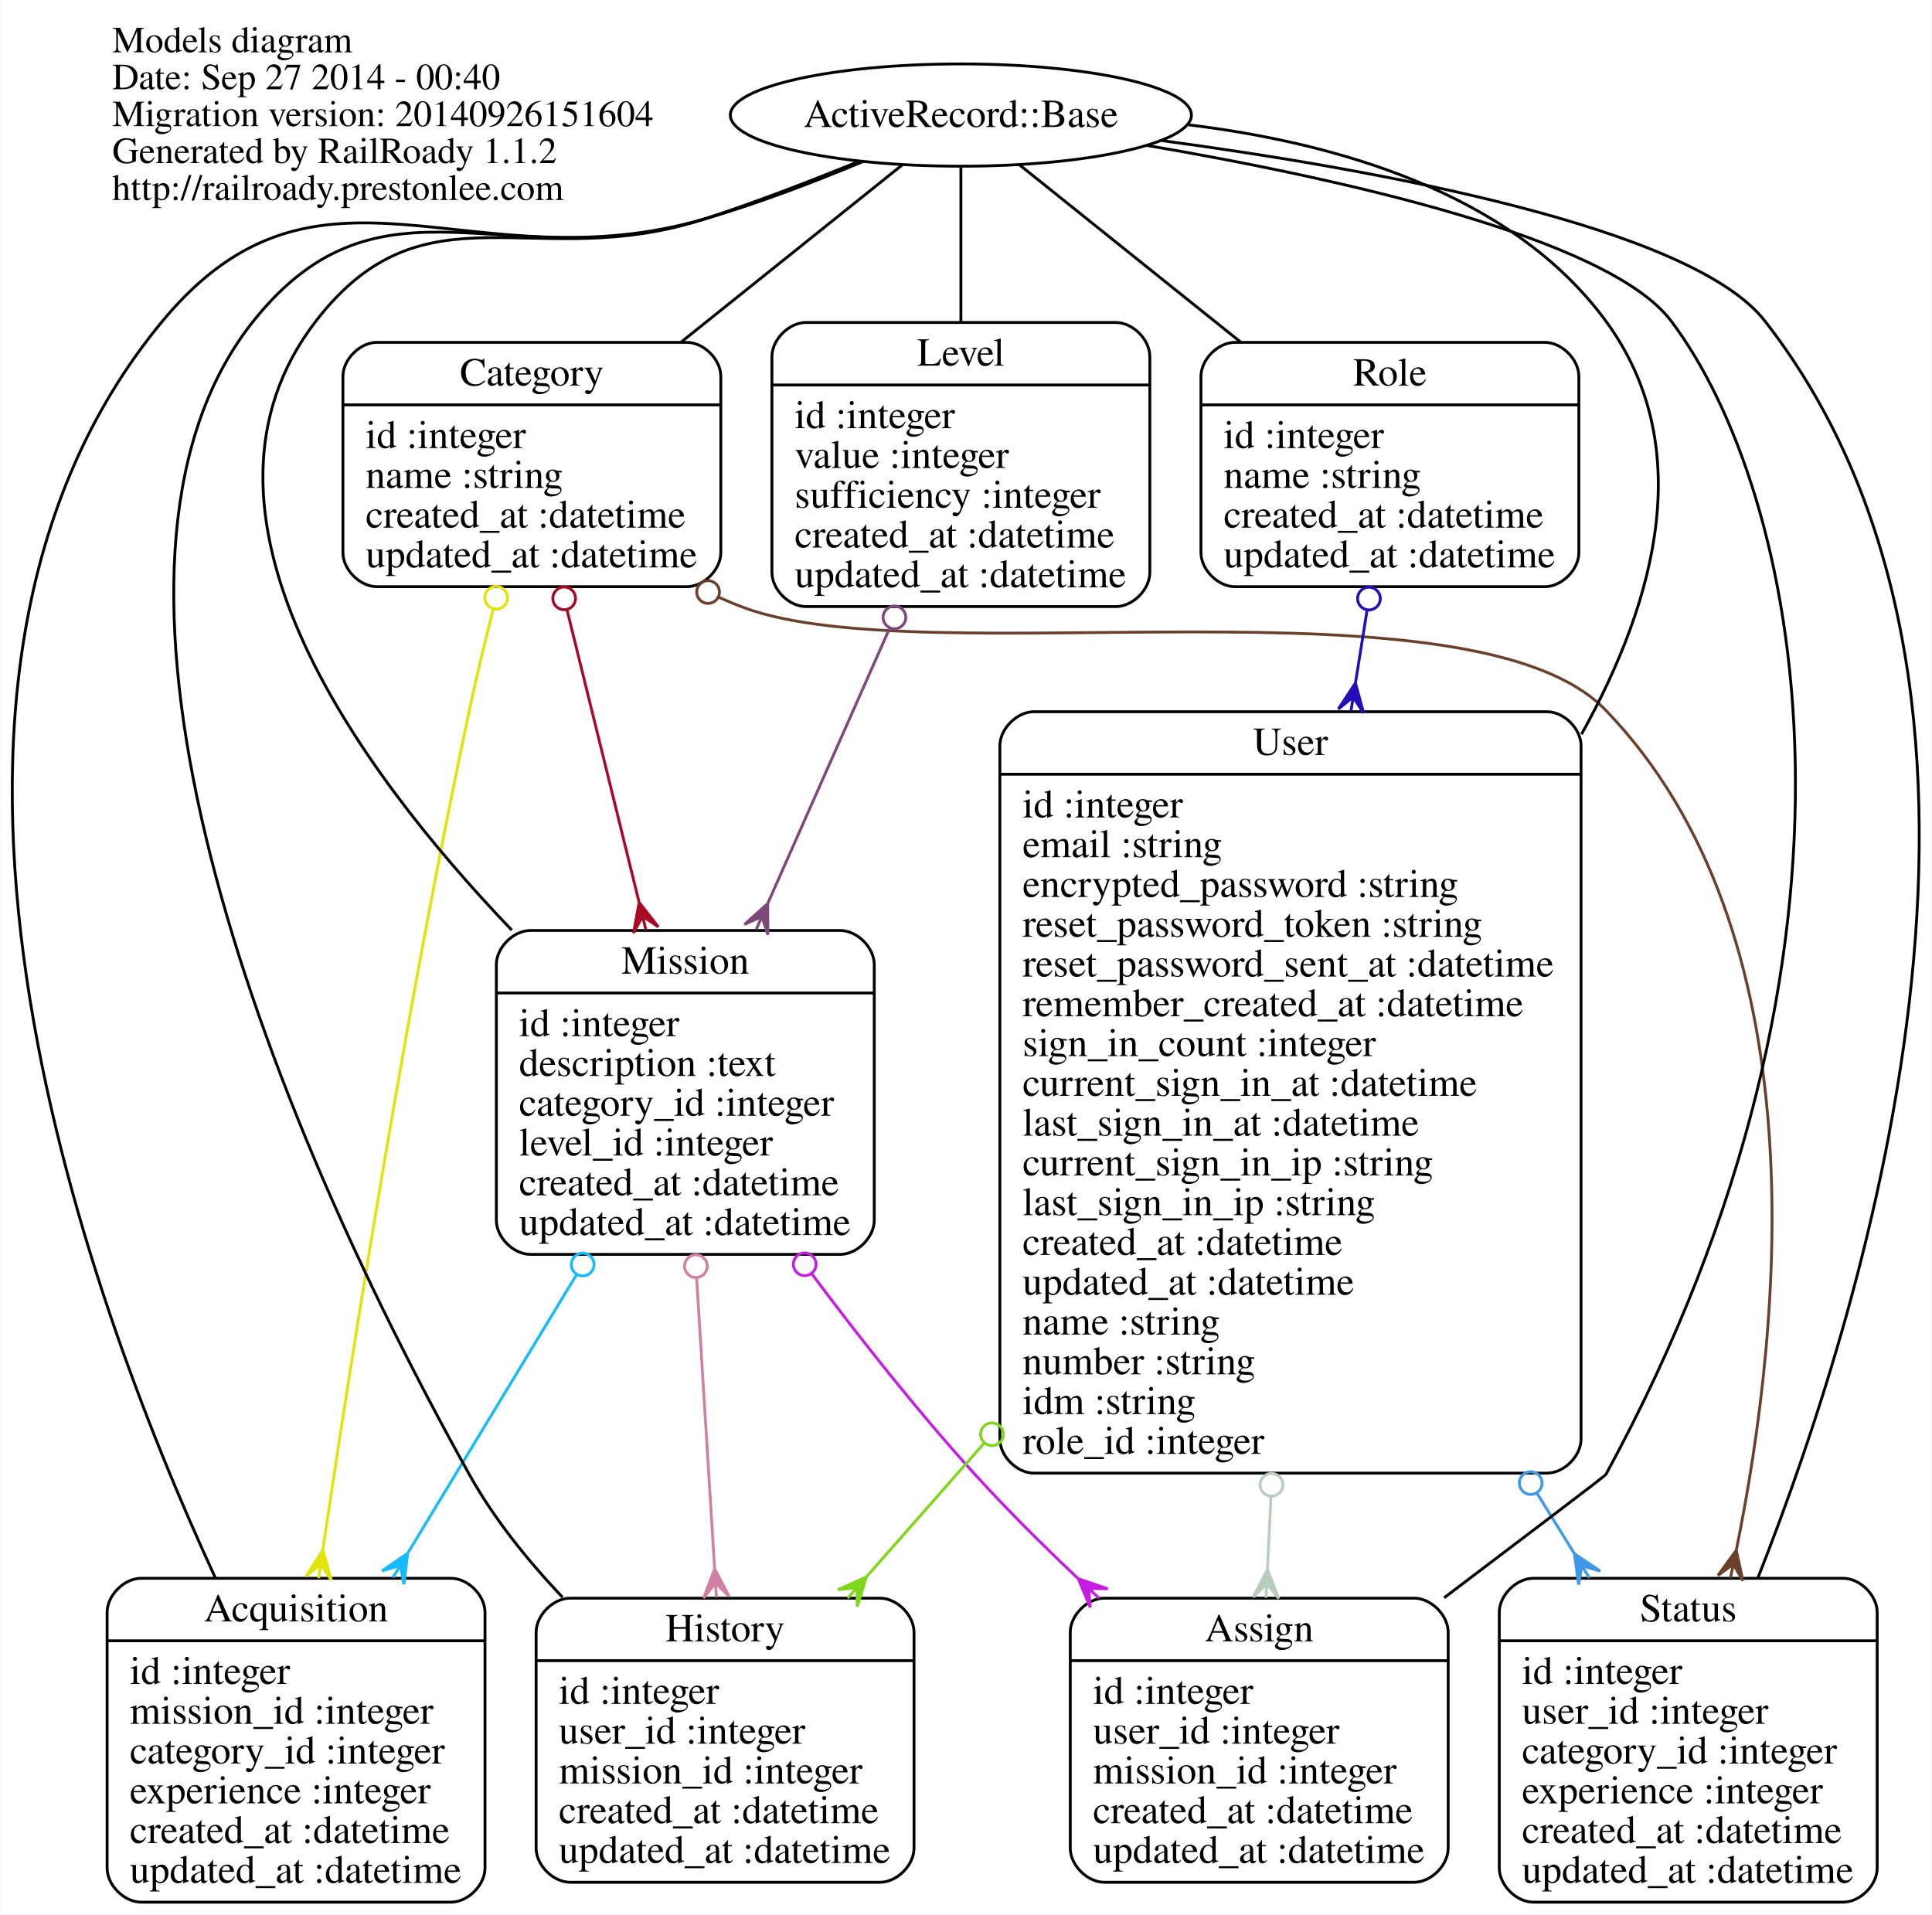
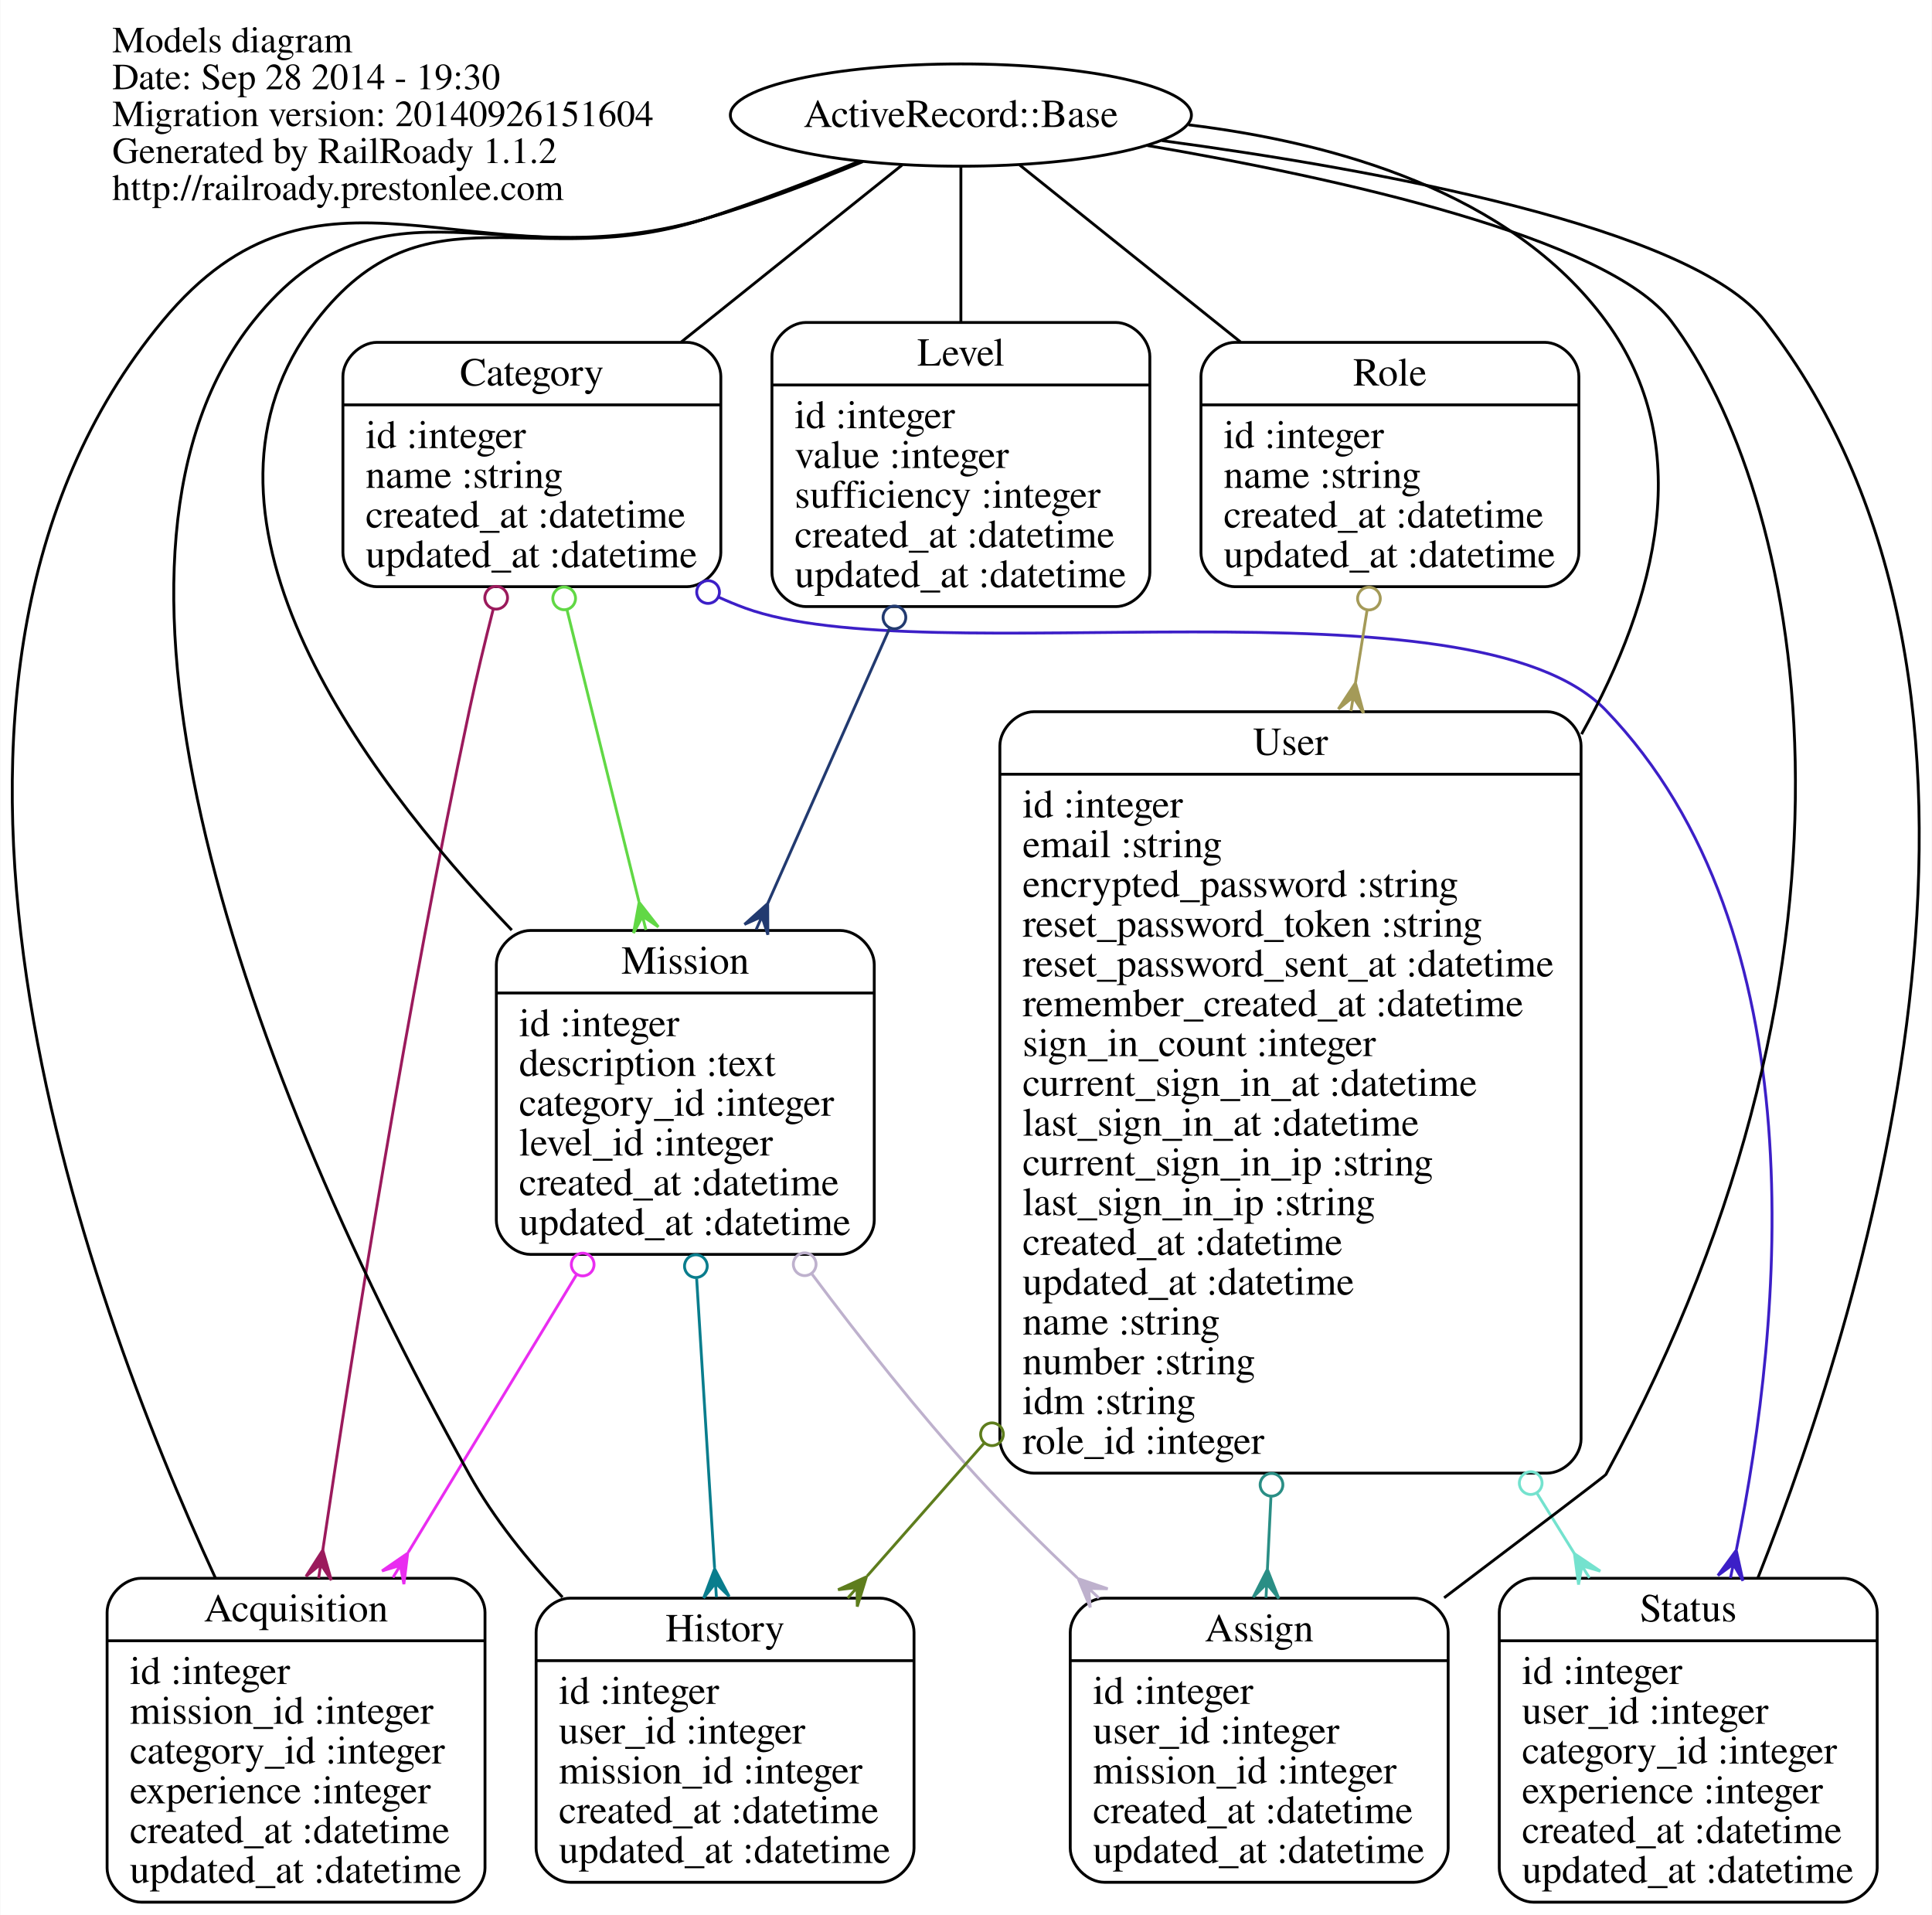
<svg xmlns="http://www.w3.org/2000/svg" width="680pt" height="674pt" viewBox="0.00 0.00 679.75 674.00">
  <g id="graph0" class="graph" transform="scale(1 1) rotate(0) translate(4 670)">
    <polygon fill="white" stroke="none" points="-4,4 -4,-670 675.746,-670 675.746,4 -4,4" />
    <g id="node1" class="node">
      <text text-anchor="start" x="35.388" y="-651.6" font-family="Times,serif" font-size="13.00">Models diagram</text>
-       <text text-anchor="start" x="35.388" y="-638.6" font-family="Times,serif" font-size="13.00">Date: Sep 27 2014 - 00:40</text>
+       <text text-anchor="start" x="35.388" y="-638.6" font-family="Times,serif" font-size="13.00">Date: Sep 28 2014 - 19:30</text>
      <text text-anchor="start" x="35.388" y="-625.6" font-family="Times,serif" font-size="13.00">Migration version: 20140926151604</text>
      <text text-anchor="start" x="35.388" y="-612.6" font-family="Times,serif" font-size="13.00">Generated by RailRoady 1.1.2</text>
      <text text-anchor="start" x="35.388" y="-599.6" font-family="Times,serif" font-size="13.00">http://railroady.prestonlee.com</text>
    </g>
    <g id="node2" class="node">
      <path fill="none" stroke="black" d="M45.571,-0.5C45.571,-0.5 154.581,-0.5 154.581,-0.5 160.581,-0.5 166.581,-6.5 166.581,-12.5 166.581,-12.5 166.581,-102.5 166.581,-102.5 166.581,-108.5 160.581,-114.5 154.581,-114.5 154.581,-114.5 45.571,-114.5 45.571,-114.5 39.571,-114.5 33.571,-108.5 33.571,-102.5 33.571,-102.5 33.571,-12.5 33.571,-12.5 33.571,-6.5 39.571,-0.5 45.571,-0.5" />
      <text text-anchor="middle" x="100.076" y="-99.3" font-family="Times,serif" font-size="14.00">Acquisition</text>
      <polyline fill="none" stroke="black" points="33.571,-92.5 166.581,-92.5 " />
      <text text-anchor="start" x="41.571" y="-77.3" font-family="Times,serif" font-size="14.00">id :integer</text>
      <text text-anchor="start" x="41.571" y="-63.3" font-family="Times,serif" font-size="14.00">mission_id :integer</text>
      <text text-anchor="start" x="41.571" y="-49.3" font-family="Times,serif" font-size="14.00">category_id :integer</text>
      <text text-anchor="start" x="41.571" y="-35.3" font-family="Times,serif" font-size="14.00">experience :integer</text>
      <text text-anchor="start" x="41.571" y="-21.3" font-family="Times,serif" font-size="14.00">created_at :datetime</text>
      <text text-anchor="start" x="41.571" y="-7.3" font-family="Times,serif" font-size="14.00">updated_at :datetime</text>
    </g>
    <g id="node3" class="node">
      <path fill="none" stroke="black" d="M384.571,-7.5C384.571,-7.5 493.581,-7.5 493.581,-7.5 499.581,-7.5 505.581,-13.5 505.581,-19.5 505.581,-19.5 505.581,-95.5 505.581,-95.5 505.581,-101.5 499.581,-107.5 493.581,-107.5 493.581,-107.5 384.571,-107.5 384.571,-107.5 378.571,-107.5 372.571,-101.5 372.571,-95.5 372.571,-95.5 372.571,-19.5 372.571,-19.5 372.571,-13.5 378.571,-7.5 384.571,-7.5" />
      <text text-anchor="middle" x="439.076" y="-92.3" font-family="Times,serif" font-size="14.00">Assign</text>
      <polyline fill="none" stroke="black" points="372.571,-85.5 505.581,-85.5 " />
      <text text-anchor="start" x="380.571" y="-70.3" font-family="Times,serif" font-size="14.00">id :integer</text>
      <text text-anchor="start" x="380.571" y="-56.3" font-family="Times,serif" font-size="14.00">user_id :integer</text>
      <text text-anchor="start" x="380.571" y="-42.3" font-family="Times,serif" font-size="14.00">mission_id :integer</text>
      <text text-anchor="start" x="380.571" y="-28.3" font-family="Times,serif" font-size="14.00">created_at :datetime</text>
      <text text-anchor="start" x="380.571" y="-14.3" font-family="Times,serif" font-size="14.00">updated_at :datetime</text>
    </g>
    <g id="node4" class="node">
      <path fill="none" stroke="black" d="M128.571,-463.5C128.571,-463.5 237.581,-463.5 237.581,-463.5 243.581,-463.5 249.581,-469.5 249.581,-475.5 249.581,-475.5 249.581,-537.5 249.581,-537.5 249.581,-543.5 243.581,-549.5 237.581,-549.5 237.581,-549.5 128.571,-549.5 128.571,-549.5 122.571,-549.5 116.571,-543.5 116.571,-537.5 116.571,-537.5 116.571,-475.5 116.571,-475.5 116.571,-469.5 122.571,-463.5 128.571,-463.5" />
      <text text-anchor="middle" x="183.076" y="-534.3" font-family="Times,serif" font-size="14.00">Category</text>
      <polyline fill="none" stroke="black" points="116.571,-527.5 249.581,-527.5 " />
      <text text-anchor="start" x="124.571" y="-512.3" font-family="Times,serif" font-size="14.00">id :integer</text>
      <text text-anchor="start" x="124.571" y="-498.3" font-family="Times,serif" font-size="14.00">name :string</text>
      <text text-anchor="start" x="124.571" y="-484.3" font-family="Times,serif" font-size="14.00">created_at :datetime</text>
      <text text-anchor="start" x="124.571" y="-470.3" font-family="Times,serif" font-size="14.00">updated_at :datetime</text>
    </g>
    <g id="edge4" class="edge">
-       <path fill="none" stroke="#e2e308" d="M169.471,-455.569C166.513,-443.939 163.536,-431.572 161.076,-420 139.267,-317.433 120.265,-197.16 109.489,-124.451" />
-       <ellipse fill="none" stroke="#e2e308" cx="170.512" cy="-459.61" rx="4" ry="4" />
-       <polygon fill="#e2e308" stroke="#e2e308" points="109.482,-124.407 112.475,-113.857 108.753,-119.46 108.024,-114.514 108.024,-114.514 108.024,-114.514 108.753,-119.46 103.572,-115.17 109.482,-124.407 109.482,-124.407" />
+       <path fill="none" stroke="#9b1a5c" d="M169.471,-455.569C166.513,-443.939 163.536,-431.572 161.076,-420 139.267,-317.433 120.265,-197.16 109.489,-124.451" />
+       <ellipse fill="none" stroke="#9b1a5c" cx="170.512" cy="-459.61" rx="4" ry="4" />
+       <polygon fill="#9b1a5c" stroke="#9b1a5c" points="109.482,-124.407 112.475,-113.857 108.753,-119.46 108.024,-114.514 108.024,-114.514 108.024,-114.514 108.753,-119.46 103.572,-115.17 109.482,-124.407 109.482,-124.407" />
    </g>
    <g id="node7" class="node">
      <path fill="none" stroke="black" d="M182.571,-228.5C182.571,-228.5 291.581,-228.5 291.581,-228.5 297.581,-228.5 303.581,-234.5 303.581,-240.5 303.581,-240.5 303.581,-330.5 303.581,-330.5 303.581,-336.5 297.581,-342.5 291.581,-342.5 291.581,-342.5 182.571,-342.5 182.571,-342.5 176.571,-342.5 170.571,-336.5 170.571,-330.5 170.571,-330.5 170.571,-240.5 170.571,-240.5 170.571,-234.5 176.571,-228.5 182.571,-228.5" />
      <text text-anchor="middle" x="237.076" y="-327.3" font-family="Times,serif" font-size="14.00">Mission</text>
      <polyline fill="none" stroke="black" points="170.571,-320.5 303.581,-320.5 " />
      <text text-anchor="start" x="178.571" y="-305.3" font-family="Times,serif" font-size="14.00">id :integer</text>
      <text text-anchor="start" x="178.571" y="-291.3" font-family="Times,serif" font-size="14.00">description :text</text>
      <text text-anchor="start" x="178.571" y="-277.3" font-family="Times,serif" font-size="14.00">category_id :integer</text>
      <text text-anchor="start" x="178.571" y="-263.3" font-family="Times,serif" font-size="14.00">level_id :integer</text>
      <text text-anchor="start" x="178.571" y="-249.3" font-family="Times,serif" font-size="14.00">created_at :datetime</text>
      <text text-anchor="start" x="178.571" y="-235.3" font-family="Times,serif" font-size="14.00">updated_at :datetime</text>
    </g>
    <g id="edge3" class="edge">
-       <path fill="none" stroke="#a80a26" d="M195.427,-455.409C202.937,-424.954 212.614,-385.705 220.751,-352.708" />
-       <ellipse fill="none" stroke="#a80a26" cx="194.445" cy="-459.391" rx="4" ry="4" />
-       <polygon fill="#a80a26" stroke="#a80a26" points="220.828,-352.394 227.591,-343.762 222.025,-347.539 223.222,-342.685 223.222,-342.685 223.222,-342.685 222.025,-347.539 218.853,-341.607 220.828,-352.394 220.828,-352.394" />
+       <path fill="none" stroke="#61d845" d="M195.427,-455.409C202.937,-424.954 212.614,-385.705 220.751,-352.708" />
+       <ellipse fill="none" stroke="#61d845" cx="194.445" cy="-459.391" rx="4" ry="4" />
+       <polygon fill="#61d845" stroke="#61d845" points="220.828,-352.394 227.591,-343.762 222.025,-347.539 223.222,-342.685 223.222,-342.685 223.222,-342.685 222.025,-347.539 218.853,-341.607 220.828,-352.394 220.828,-352.394" />
    </g>
    <g id="node9" class="node">
      <path fill="none" stroke="black" d="M535.571,-0.5C535.571,-0.5 644.581,-0.5 644.581,-0.5 650.581,-0.5 656.581,-6.5 656.581,-12.5 656.581,-12.5 656.581,-102.5 656.581,-102.5 656.581,-108.5 650.581,-114.5 644.581,-114.5 644.581,-114.5 535.571,-114.5 535.571,-114.5 529.571,-114.5 523.571,-108.5 523.571,-102.5 523.571,-102.5 523.571,-12.5 523.571,-12.5 523.571,-6.5 529.571,-0.5 535.571,-0.5" />
      <text text-anchor="middle" x="590.076" y="-99.3" font-family="Times,serif" font-size="14.00">Status</text>
      <polyline fill="none" stroke="black" points="523.571,-92.5 656.581,-92.5 " />
      <text text-anchor="start" x="531.571" y="-77.3" font-family="Times,serif" font-size="14.00">id :integer</text>
      <text text-anchor="start" x="531.571" y="-63.3" font-family="Times,serif" font-size="14.00">user_id :integer</text>
      <text text-anchor="start" x="531.571" y="-49.3" font-family="Times,serif" font-size="14.00">category_id :integer</text>
      <text text-anchor="start" x="531.571" y="-35.3" font-family="Times,serif" font-size="14.00">experience :integer</text>
      <text text-anchor="start" x="531.571" y="-21.3" font-family="Times,serif" font-size="14.00">created_at :datetime</text>
      <text text-anchor="start" x="531.571" y="-7.3" font-family="Times,serif" font-size="14.00">updated_at :datetime</text>
    </g>
    <g id="edge5" class="edge">
-       <path fill="none" stroke="#6a3f2c" d="M248.703,-459.866C251.813,-458.446 254.944,-457.146 258.076,-456 321.753,-432.697 514.054,-468.854 561.076,-420 636.13,-342.022 623.466,-205.771 607.044,-124.664" />
-       <ellipse fill="none" stroke="#6a3f2c" cx="245.092" cy="-461.627" rx="4" ry="4" />
-       <polygon fill="#6a3f2c" stroke="#6a3f2c" points="606.979,-124.355 609.327,-113.644 605.951,-119.462 604.923,-114.569 604.923,-114.569 604.923,-114.569 605.951,-119.462 600.519,-115.494 606.979,-124.355 606.979,-124.355" />
+       <path fill="none" stroke="#3c1fc7" d="M248.703,-459.866C251.813,-458.446 254.944,-457.146 258.076,-456 321.753,-432.697 514.054,-468.854 561.076,-420 636.13,-342.022 623.466,-205.771 607.044,-124.664" />
+       <ellipse fill="none" stroke="#3c1fc7" cx="245.092" cy="-461.627" rx="4" ry="4" />
+       <polygon fill="#3c1fc7" stroke="#3c1fc7" points="606.979,-124.355 609.327,-113.644 605.951,-119.462 604.923,-114.569 604.923,-114.569 604.923,-114.569 605.951,-119.462 600.519,-115.494 606.979,-124.355 606.979,-124.355" />
    </g>
    <g id="node5" class="node">
      <path fill="none" stroke="black" d="M196.571,-7.5C196.571,-7.5 305.581,-7.5 305.581,-7.5 311.581,-7.5 317.581,-13.5 317.581,-19.5 317.581,-19.5 317.581,-95.5 317.581,-95.5 317.581,-101.5 311.581,-107.5 305.581,-107.5 305.581,-107.5 196.571,-107.5 196.571,-107.5 190.571,-107.5 184.571,-101.5 184.571,-95.5 184.571,-95.5 184.571,-19.5 184.571,-19.5 184.571,-13.5 190.571,-7.5 196.571,-7.5" />
      <text text-anchor="middle" x="251.076" y="-92.3" font-family="Times,serif" font-size="14.00">History</text>
      <polyline fill="none" stroke="black" points="184.571,-85.5 317.581,-85.5 " />
      <text text-anchor="start" x="192.571" y="-70.3" font-family="Times,serif" font-size="14.00">id :integer</text>
      <text text-anchor="start" x="192.571" y="-56.3" font-family="Times,serif" font-size="14.00">user_id :integer</text>
      <text text-anchor="start" x="192.571" y="-42.3" font-family="Times,serif" font-size="14.00">mission_id :integer</text>
      <text text-anchor="start" x="192.571" y="-28.3" font-family="Times,serif" font-size="14.00">created_at :datetime</text>
      <text text-anchor="start" x="192.571" y="-14.3" font-family="Times,serif" font-size="14.00">updated_at :datetime</text>
    </g>
    <g id="node6" class="node">
      <path fill="none" stroke="black" d="M279.571,-456.5C279.571,-456.5 388.581,-456.5 388.581,-456.5 394.581,-456.5 400.581,-462.5 400.581,-468.5 400.581,-468.5 400.581,-544.5 400.581,-544.5 400.581,-550.5 394.581,-556.5 388.581,-556.5 388.581,-556.5 279.571,-556.5 279.571,-556.5 273.571,-556.5 267.571,-550.5 267.571,-544.5 267.571,-544.5 267.571,-468.5 267.571,-468.5 267.571,-462.5 273.571,-456.5 279.571,-456.5" />
      <text text-anchor="middle" x="334.076" y="-541.3" font-family="Times,serif" font-size="14.00">Level</text>
      <polyline fill="none" stroke="black" points="267.571,-534.5 400.581,-534.5 " />
      <text text-anchor="start" x="275.571" y="-519.3" font-family="Times,serif" font-size="14.00">id :integer</text>
      <text text-anchor="start" x="275.571" y="-505.3" font-family="Times,serif" font-size="14.00">value :integer</text>
      <text text-anchor="start" x="275.571" y="-491.3" font-family="Times,serif" font-size="14.00">sufficiency :integer</text>
      <text text-anchor="start" x="275.571" y="-477.3" font-family="Times,serif" font-size="14.00">created_at :datetime</text>
      <text text-anchor="start" x="275.571" y="-463.3" font-family="Times,serif" font-size="14.00">updated_at :datetime</text>
    </g>
    <g id="edge8" class="edge">
-       <path fill="none" stroke="#7f487b" d="M308.909,-448.68C295.828,-419.147 279.774,-382.902 266.163,-352.172" />
-       <ellipse fill="none" stroke="#7f487b" cx="310.687" cy="-452.695" rx="4" ry="4" />
-       <polygon fill="#7f487b" stroke="#7f487b" points="266.074,-351.969 266.138,-341.003 264.049,-347.397 262.024,-342.826 262.024,-342.826 262.024,-342.826 264.049,-347.397 257.909,-344.648 266.074,-351.969 266.074,-351.969" />
+       <path fill="none" stroke="#223a70" d="M308.909,-448.68C295.828,-419.147 279.774,-382.902 266.163,-352.172" />
+       <ellipse fill="none" stroke="#223a70" cx="310.687" cy="-452.695" rx="4" ry="4" />
+       <polygon fill="#223a70" stroke="#223a70" points="266.074,-351.969 266.138,-341.003 264.049,-347.397 262.024,-342.826 262.024,-342.826 262.024,-342.826 264.049,-347.397 257.909,-344.648 266.074,-351.969 266.074,-351.969" />
    </g>
    <g id="edge10" class="edge">
-       <path fill="none" stroke="#16bbfc" d="M198.777,-221.321C180.317,-190.869 158.198,-154.381 139.583,-123.672" />
-       <ellipse fill="none" stroke="#16bbfc" cx="200.961" cy="-224.924" rx="4" ry="4" />
-       <polygon fill="#16bbfc" stroke="#16bbfc" points="139.363,-123.31 138.028,-112.426 136.771,-119.034 134.179,-114.758 134.179,-114.758 134.179,-114.758 136.771,-119.034 130.331,-117.091 139.363,-123.31 139.363,-123.31" />
+       <path fill="none" stroke="#e92df0" d="M198.777,-221.321C180.317,-190.869 158.198,-154.381 139.583,-123.672" />
+       <ellipse fill="none" stroke="#e92df0" cx="200.961" cy="-224.924" rx="4" ry="4" />
+       <polygon fill="#e92df0" stroke="#e92df0" points="139.363,-123.31 138.028,-112.426 136.771,-119.034 134.179,-114.758 134.179,-114.758 134.179,-114.758 136.771,-119.034 130.331,-117.091 139.363,-123.31 139.363,-123.31" />
    </g>
    <g id="edge12" class="edge">
-       <path fill="none" stroke="#c61ce4" d="M281.693,-221.537C298.815,-198.634 319.063,-172.989 339.076,-151 350.215,-138.761 362.736,-126.302 375.052,-114.657" />
-       <ellipse fill="none" stroke="#c61ce4" cx="279.102" cy="-225.022" rx="4" ry="4" />
-       <polygon fill="#c61ce4" stroke="#c61ce4" points="375.377,-114.353 385.754,-110.807 379.028,-110.937 382.679,-107.52 382.679,-107.52 382.679,-107.52 379.028,-110.937 379.605,-104.234 375.377,-114.353 375.377,-114.353" />
+       <path fill="none" stroke="#beb1cd" d="M281.693,-221.537C298.815,-198.634 319.063,-172.989 339.076,-151 350.215,-138.761 362.736,-126.302 375.052,-114.657" />
+       <ellipse fill="none" stroke="#beb1cd" cx="279.102" cy="-225.022" rx="4" ry="4" />
+       <polygon fill="#beb1cd" stroke="#beb1cd" points="375.377,-114.353 385.754,-110.807 379.028,-110.937 382.679,-107.52 382.679,-107.52 382.679,-107.52 379.028,-110.937 379.605,-104.234 375.377,-114.353 375.377,-114.353" />
    </g>
    <g id="edge11" class="edge">
-       <path fill="none" stroke="#d080a3" d="M241.075,-219.935C243.059,-187.914 245.439,-149.492 247.38,-118.166" />
-       <ellipse fill="none" stroke="#d080a3" cx="240.802" cy="-224.352" rx="4" ry="4" />
-       <polygon fill="#d080a3" stroke="#d080a3" points="247.401,-117.815 252.511,-108.113 247.711,-112.825 248.02,-107.834 248.02,-107.834 248.02,-107.834 247.711,-112.825 243.528,-107.556 247.401,-117.815 247.401,-117.815" />
+       <path fill="none" stroke="#097d8d" d="M241.075,-219.935C243.059,-187.914 245.439,-149.492 247.38,-118.166" />
+       <ellipse fill="none" stroke="#097d8d" cx="240.802" cy="-224.352" rx="4" ry="4" />
+       <polygon fill="#097d8d" stroke="#097d8d" points="247.401,-117.815 252.511,-108.113 247.711,-112.825 248.02,-107.834 248.02,-107.834 248.02,-107.834 247.711,-112.825 243.528,-107.556 247.401,-117.815 247.401,-117.815" />
    </g>
    <g id="node8" class="node">
      <path fill="none" stroke="black" d="M430.571,-463.5C430.571,-463.5 539.581,-463.5 539.581,-463.5 545.581,-463.5 551.581,-469.5 551.581,-475.5 551.581,-475.5 551.581,-537.5 551.581,-537.5 551.581,-543.5 545.581,-549.5 539.581,-549.5 539.581,-549.5 430.571,-549.5 430.571,-549.5 424.571,-549.5 418.571,-543.5 418.571,-537.5 418.571,-537.5 418.571,-475.5 418.571,-475.5 418.571,-469.5 424.571,-463.5 430.571,-463.5" />
      <text text-anchor="middle" x="485.076" y="-534.3" font-family="Times,serif" font-size="14.00">Role</text>
      <polyline fill="none" stroke="black" points="418.571,-527.5 551.581,-527.5 " />
      <text text-anchor="start" x="426.571" y="-512.3" font-family="Times,serif" font-size="14.00">id :integer</text>
      <text text-anchor="start" x="426.571" y="-498.3" font-family="Times,serif" font-size="14.00">name :string</text>
      <text text-anchor="start" x="426.571" y="-484.3" font-family="Times,serif" font-size="14.00">created_at :datetime</text>
      <text text-anchor="start" x="426.571" y="-470.3" font-family="Times,serif" font-size="14.00">updated_at :datetime</text>
    </g>
    <g id="node10" class="node">
      <path fill="none" stroke="black" d="M359.798,-151.5C359.798,-151.5 540.354,-151.5 540.354,-151.5 546.354,-151.5 552.354,-157.5 552.354,-163.5 552.354,-163.5 552.354,-407.5 552.354,-407.5 552.354,-413.5 546.354,-419.5 540.354,-419.5 540.354,-419.5 359.798,-419.5 359.798,-419.5 353.798,-419.5 347.798,-413.5 347.798,-407.5 347.798,-407.5 347.798,-163.5 347.798,-163.5 347.798,-157.5 353.798,-151.5 359.798,-151.5" />
      <text text-anchor="middle" x="450.076" y="-404.3" font-family="Times,serif" font-size="14.00">User</text>
      <polyline fill="none" stroke="black" points="347.798,-397.5 552.354,-397.5 " />
      <text text-anchor="start" x="355.798" y="-382.3" font-family="Times,serif" font-size="14.00">id :integer</text>
      <text text-anchor="start" x="355.798" y="-368.3" font-family="Times,serif" font-size="14.00">email :string</text>
      <text text-anchor="start" x="355.798" y="-354.3" font-family="Times,serif" font-size="14.00">encrypted_password :string</text>
      <text text-anchor="start" x="355.798" y="-340.3" font-family="Times,serif" font-size="14.00">reset_password_token :string</text>
      <text text-anchor="start" x="355.798" y="-326.3" font-family="Times,serif" font-size="14.00">reset_password_sent_at :datetime</text>
      <text text-anchor="start" x="355.798" y="-312.3" font-family="Times,serif" font-size="14.00">remember_created_at :datetime</text>
      <text text-anchor="start" x="355.798" y="-298.3" font-family="Times,serif" font-size="14.00">sign_in_count :integer</text>
      <text text-anchor="start" x="355.798" y="-284.3" font-family="Times,serif" font-size="14.00">current_sign_in_at :datetime</text>
      <text text-anchor="start" x="355.798" y="-270.3" font-family="Times,serif" font-size="14.00">last_sign_in_at :datetime</text>
      <text text-anchor="start" x="355.798" y="-256.3" font-family="Times,serif" font-size="14.00">current_sign_in_ip :string</text>
      <text text-anchor="start" x="355.798" y="-242.3" font-family="Times,serif" font-size="14.00">last_sign_in_ip :string</text>
      <text text-anchor="start" x="355.798" y="-228.3" font-family="Times,serif" font-size="14.00">created_at :datetime</text>
      <text text-anchor="start" x="355.798" y="-214.3" font-family="Times,serif" font-size="14.00">updated_at :datetime</text>
      <text text-anchor="start" x="355.798" y="-200.3" font-family="Times,serif" font-size="14.00">name :string</text>
      <text text-anchor="start" x="355.798" y="-186.3" font-family="Times,serif" font-size="14.00">number :string</text>
      <text text-anchor="start" x="355.798" y="-172.3" font-family="Times,serif" font-size="14.00">idm :string</text>
      <text text-anchor="start" x="355.798" y="-158.3" font-family="Times,serif" font-size="14.00">role_id :integer</text>
    </g>
    <g id="edge14" class="edge">
-       <path fill="none" stroke="#220db9" d="M477.03,-455.156C475.762,-447.224 474.4,-438.7 472.986,-429.849" />
-       <ellipse fill="none" stroke="#220db9" cx="477.696" cy="-459.325" rx="4" ry="4" />
-       <polygon fill="#220db9" stroke="#220db9" points="472.947,-429.606 475.812,-419.021 472.158,-424.668 471.369,-419.731 471.369,-419.731 471.369,-419.731 472.158,-424.668 466.925,-420.441 472.947,-429.606 472.947,-429.606" />
+       <path fill="none" stroke="#a49a58" d="M477.03,-455.156C475.762,-447.224 474.4,-438.7 472.986,-429.849" />
+       <ellipse fill="none" stroke="#a49a58" cx="477.696" cy="-459.325" rx="4" ry="4" />
+       <polygon fill="#a49a58" stroke="#a49a58" points="472.947,-429.606 475.812,-419.021 472.158,-424.668 471.369,-419.731 471.369,-419.731 471.369,-419.731 472.158,-424.668 466.925,-420.441 472.947,-429.606 472.947,-429.606" />
    </g>
    <g id="edge19" class="edge">
-       <path fill="none" stroke="#b9cdbf" d="M443.193,-143.091C442.769,-134.366 442.356,-125.883 441.966,-117.869" />
-       <ellipse fill="none" stroke="#b9cdbf" cx="443.403" cy="-147.406" rx="4" ry="4" />
-       <polygon fill="#b9cdbf" stroke="#b9cdbf" points="441.953,-117.611 445.961,-107.404 441.71,-112.617 441.467,-107.622 441.467,-107.622 441.467,-107.622 441.71,-112.617 436.972,-107.841 441.953,-117.611 441.953,-117.611" />
+       <path fill="none" stroke="#2a8e85" d="M443.193,-143.091C442.769,-134.366 442.356,-125.883 441.966,-117.869" />
+       <ellipse fill="none" stroke="#2a8e85" cx="443.403" cy="-147.406" rx="4" ry="4" />
+       <polygon fill="#2a8e85" stroke="#2a8e85" points="441.953,-117.611 445.961,-107.404 441.71,-112.617 441.467,-107.622 441.467,-107.622 441.467,-107.622 441.71,-112.617 436.972,-107.841 441.953,-117.611 441.953,-117.611" />
    </g>
    <g id="edge18" class="edge">
-       <path fill="none" stroke="#7ed71a" d="M342.364,-162.174C327.984,-145.842 313.834,-129.773 301.127,-115.342" />
-       <ellipse fill="none" stroke="#7ed71a" cx="345.018" cy="-165.188" rx="4" ry="4" />
-       <polygon fill="#7ed71a" stroke="#7ed71a" points="300.832,-115.007 297.601,-104.528 297.528,-111.254 294.223,-107.502 294.223,-107.502 294.223,-107.502 297.528,-111.254 290.846,-110.476 300.832,-115.007 300.832,-115.007" />
+       <path fill="none" stroke="#5e7d1d" d="M342.364,-162.174C327.984,-145.842 313.834,-129.773 301.127,-115.342" />
+       <ellipse fill="none" stroke="#5e7d1d" cx="345.018" cy="-165.188" rx="4" ry="4" />
+       <polygon fill="#5e7d1d" stroke="#5e7d1d" points="300.832,-115.007 297.601,-104.528 297.528,-111.254 294.223,-107.502 294.223,-107.502 294.223,-107.502 297.528,-111.254 290.846,-110.476 300.832,-115.007 300.832,-115.007" />
    </g>
    <g id="edge17" class="edge">
-       <path fill="none" stroke="#3f98e8" d="M536.79,-144.518C541.324,-137.199 545.759,-130.04 550.012,-123.175" />
-       <ellipse fill="none" stroke="#3f98e8" cx="534.633" cy="-148.001" rx="4" ry="4" />
-       <polygon fill="#3f98e8" stroke="#3f98e8" points="550.029,-123.146 559.121,-117.015 552.663,-118.896 555.296,-114.645 555.296,-114.645 555.296,-114.645 552.663,-118.896 551.47,-112.276 550.029,-123.146 550.029,-123.146" />
+       <path fill="none" stroke="#74e2ce" d="M536.79,-144.518C541.324,-137.199 545.759,-130.04 550.012,-123.175" />
+       <ellipse fill="none" stroke="#74e2ce" cx="534.633" cy="-148.001" rx="4" ry="4" />
+       <polygon fill="#74e2ce" stroke="#74e2ce" points="550.029,-123.146 559.121,-117.015 552.663,-118.896 555.296,-114.645 555.296,-114.645 555.296,-114.645 552.663,-118.896 551.47,-112.276 550.029,-123.146 550.029,-123.146" />
    </g>
    <g id="node11" class="node">
      <ellipse fill="none" stroke="black" cx="334.076" cy="-629.5" rx="81.142" ry="18" />
      <text text-anchor="middle" x="334.076" y="-625.3" font-family="Times,serif" font-size="14.00">ActiveRecord::Base</text>
    </g>
    <g id="edge1" class="edge">
      <path fill="none" stroke="black" d="M299.562,-613.109C283.03,-606.199 262.796,-598.403 244.076,-593 161.08,-569.044 108.212,-623.499 53.076,-557 -52.621,-429.519 25.015,-215.724 71.662,-114.666" />
    </g>
    <g id="edge2" class="edge">
      <path fill="none" stroke="black" d="M399.704,-618.782C466.043,-607.458 561.856,-586.466 584.076,-557 629.036,-497.378 663.191,-338.514 561.076,-151 560.834,-150.555 533.115,-129.526 504.163,-107.634" />
    </g>
    <g id="edge6" class="edge">
      <path fill="none" stroke="black" d="M313.397,-611.929C293.446,-595.942 262.415,-571.076 235.637,-549.619" />
    </g>
    <g id="edge7" class="edge">
      <path fill="none" stroke="black" d="M299.042,-613.237C282.57,-606.435 262.534,-598.693 244.076,-593 174.839,-571.644 130.3,-613.609 85.076,-557 21.28,-477.145 74.721,-306.126 161.076,-151 169.685,-135.534 181.552,-120.805 193.845,-107.83" />
    </g>
    <g id="edge9" class="edge">
      <path fill="none" stroke="black" d="M334.076,-611.42C334.076,-597.154 334.076,-576.079 334.076,-556.63" />
    </g>
    <g id="edge13" class="edge">
      <path fill="none" stroke="black" d="M298.087,-613.171C281.764,-606.513 262.114,-598.904 244.076,-593 184.244,-573.415 145.522,-606.854 107.076,-557 55.689,-490.365 120.876,-400.15 176.004,-342.626" />
    </g>
    <g id="edge15" class="edge">
      <path fill="none" stroke="black" d="M354.755,-611.929C374.706,-595.942 405.737,-571.076 432.514,-549.619" />
    </g>
    <g id="edge16" class="edge">
      <path fill="none" stroke="black" d="M404.833,-620.507C479.911,-610.397 591.232,-590.185 617.076,-557 718.391,-426.904 654.207,-214.855 614.554,-114.514" />
    </g>
    <g id="edge20" class="edge">
      <path fill="none" stroke="black" d="M414.202,-626.069C465.169,-619.849 527.658,-602.562 561.076,-557 592.899,-513.612 579.338,-459.778 552.521,-411.587" />
    </g>
  </g>
</svg>
